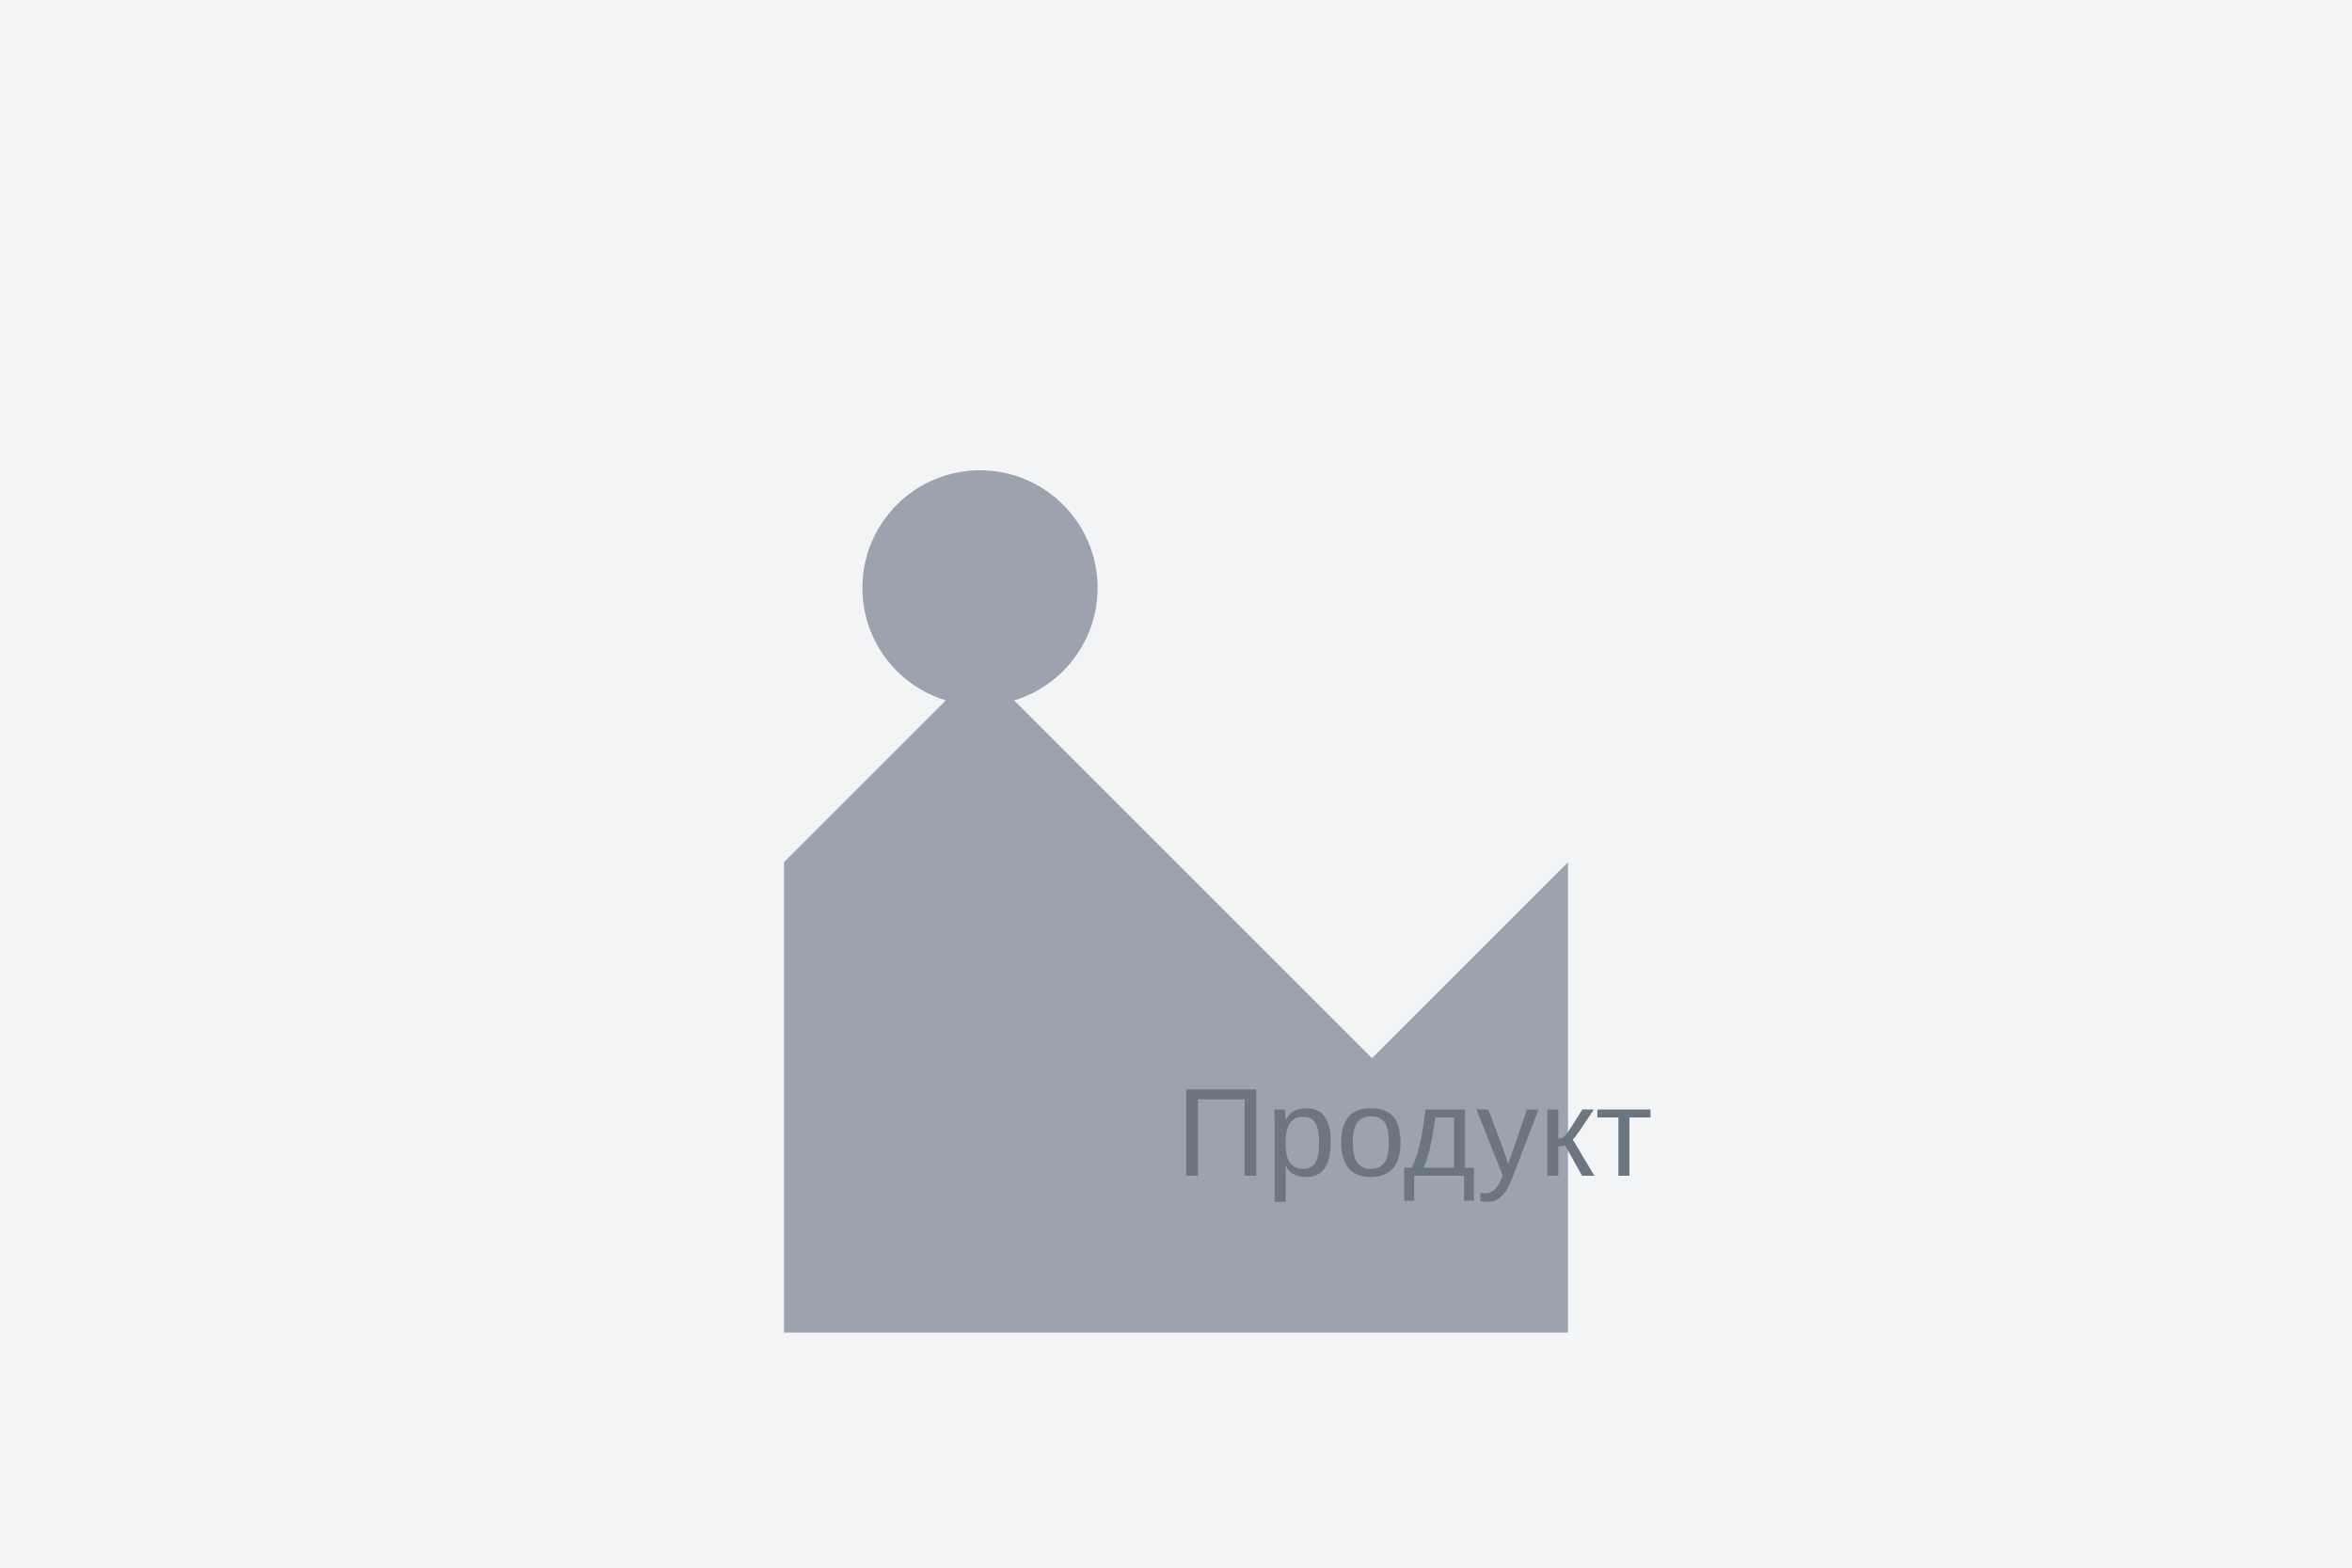
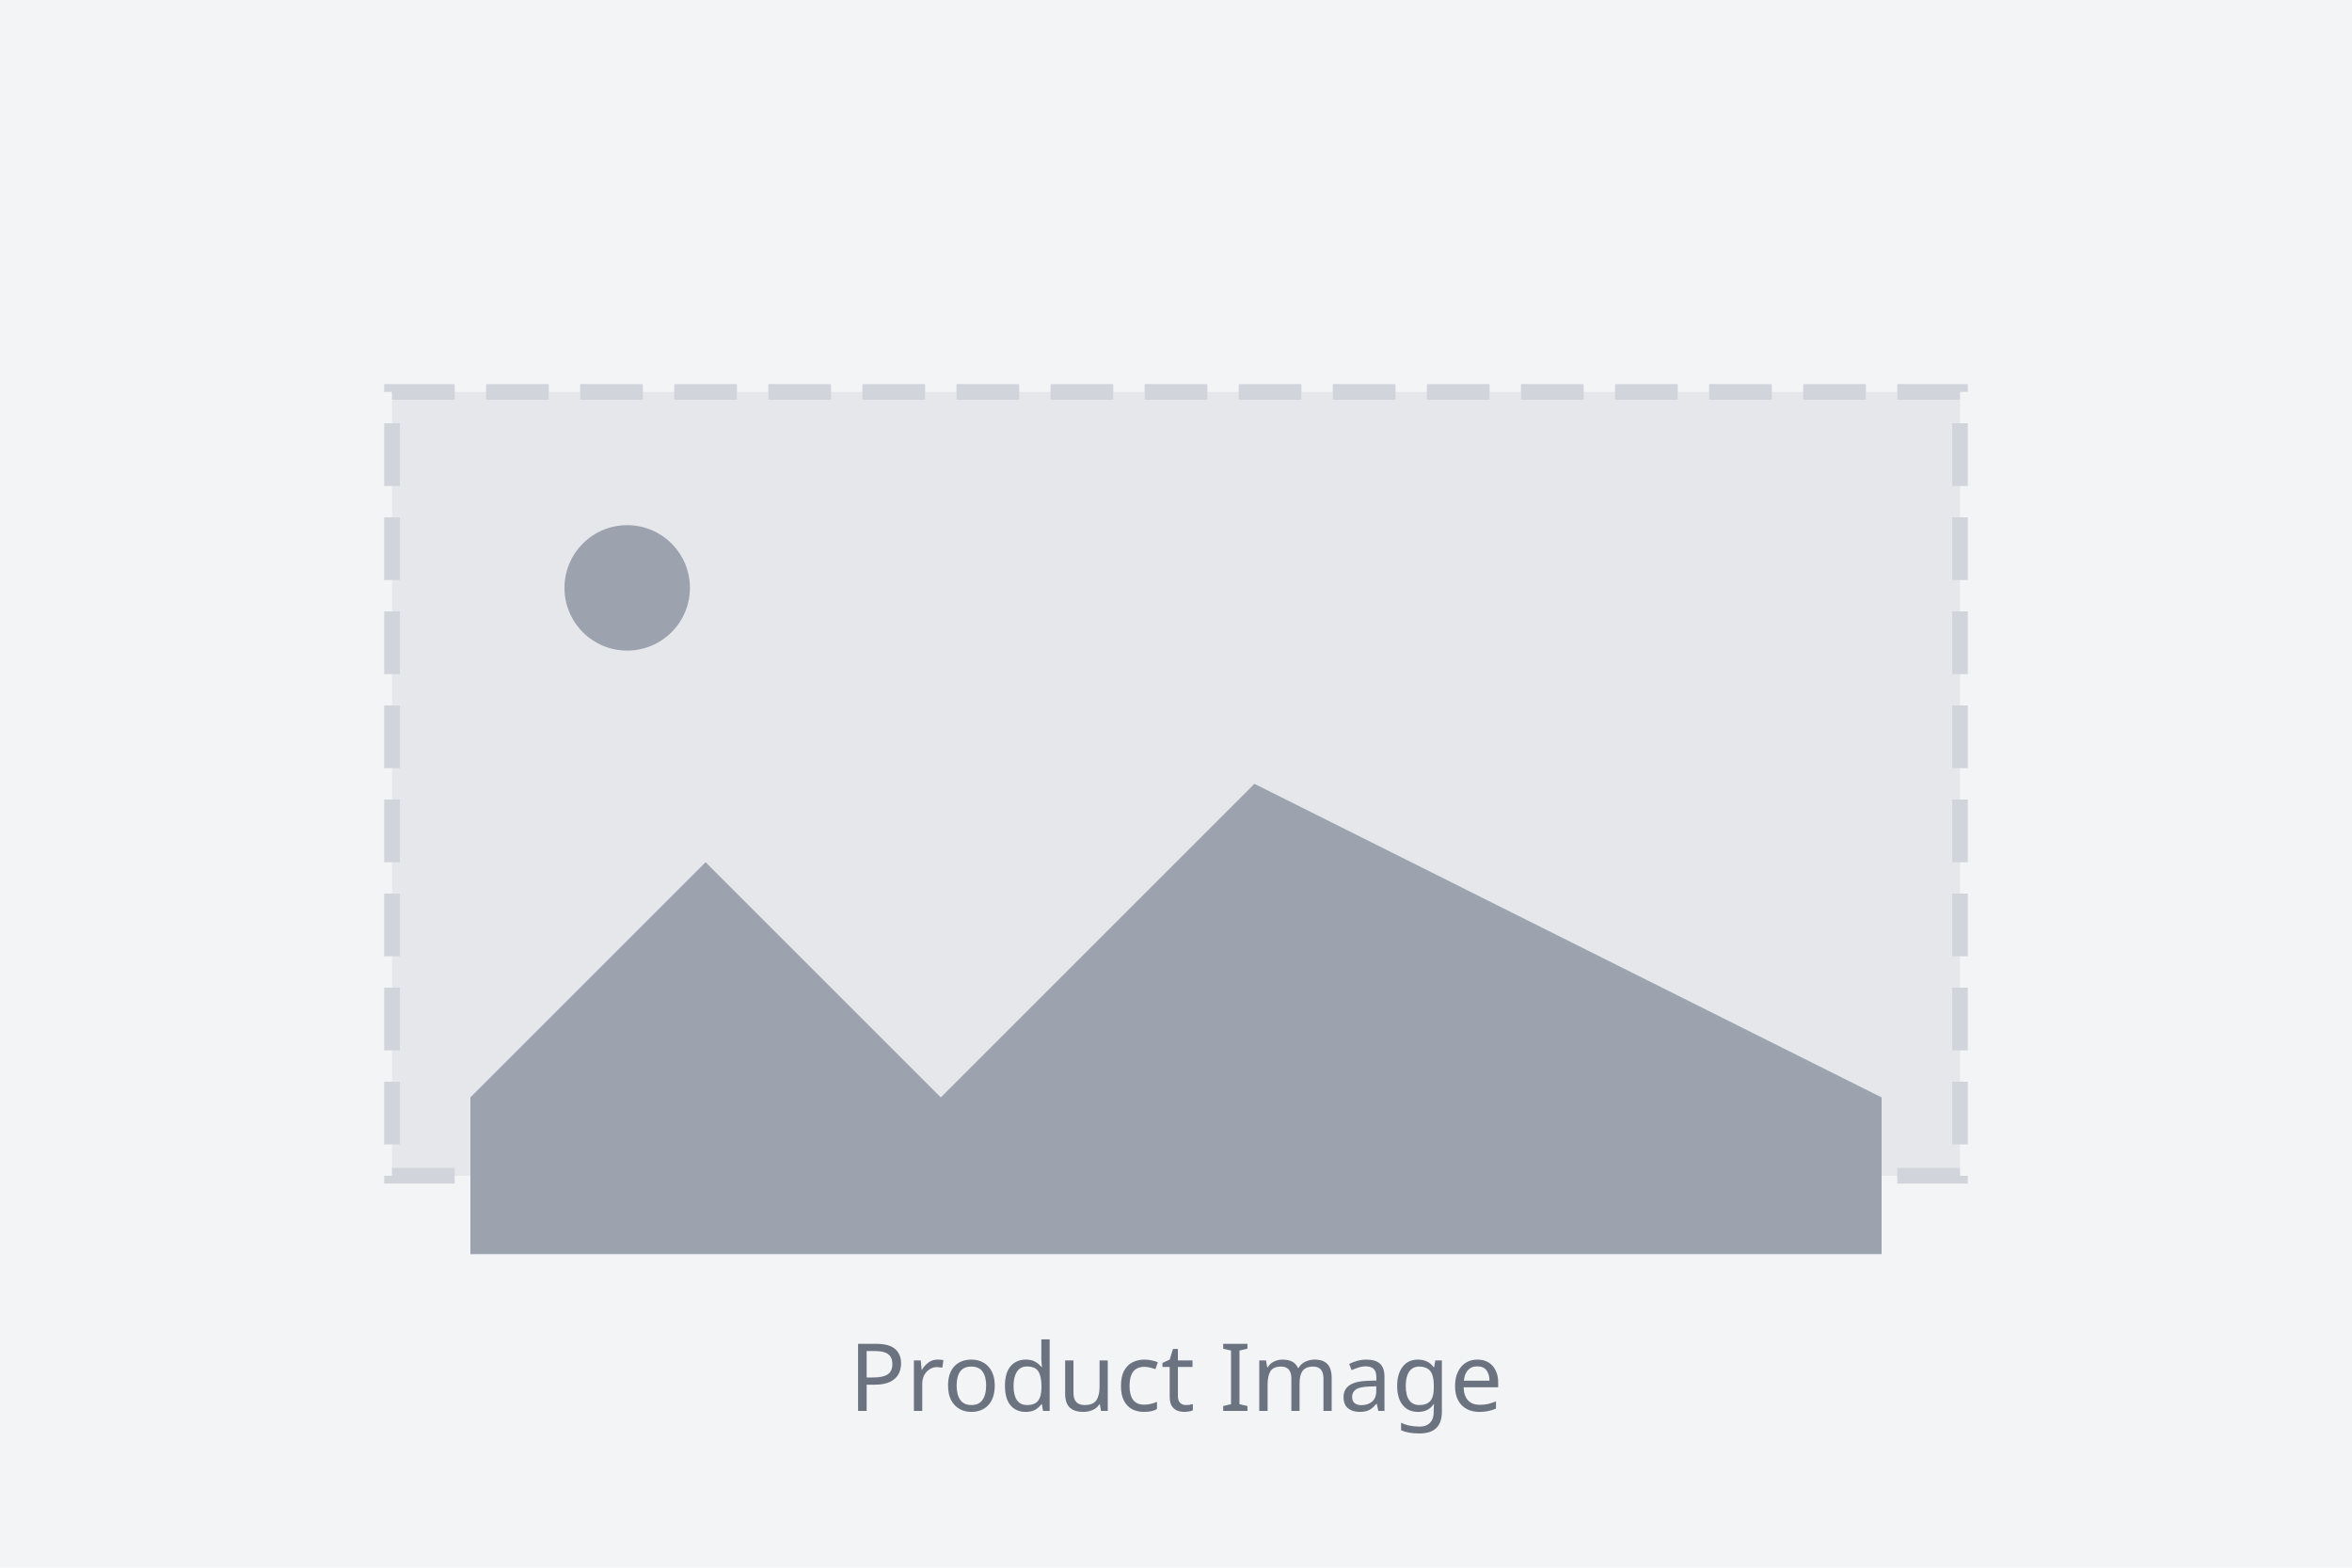
<svg xmlns="http://www.w3.org/2000/svg" width="300" height="200" viewBox="0 0 300 200" fill="none">
  <rect width="300" height="200" fill="#F3F4F6" />
-   <path d="M100 110L125 85L175 135L200 110V170H175H100V110Z" fill="#9CA3AF" />
-   <circle cx="125" cy="75" r="15" fill="#9CA3AF" />
-   <text x="150" y="150" font-family="Arial, sans-serif" font-size="16" fill="#6B7680">Продукт</text>
+   <rect x="50" y="50" width="200" height="100" fill="#E5E7EB" stroke="#D1D5DB" stroke-width="2" stroke-dasharray="8,4" />
+   <circle cx="80" cy="75" r="8" fill="#9CA3AF" />
+   <path d="M60 140L90 110L120 140L160 100L240 140V160H60V140Z" fill="#9CA3AF" />
+   <text x="150" y="180" text-anchor="middle" fill="#6B7280" font-family="system-ui, sans-serif" font-size="12">Product Image</text>
</svg>
